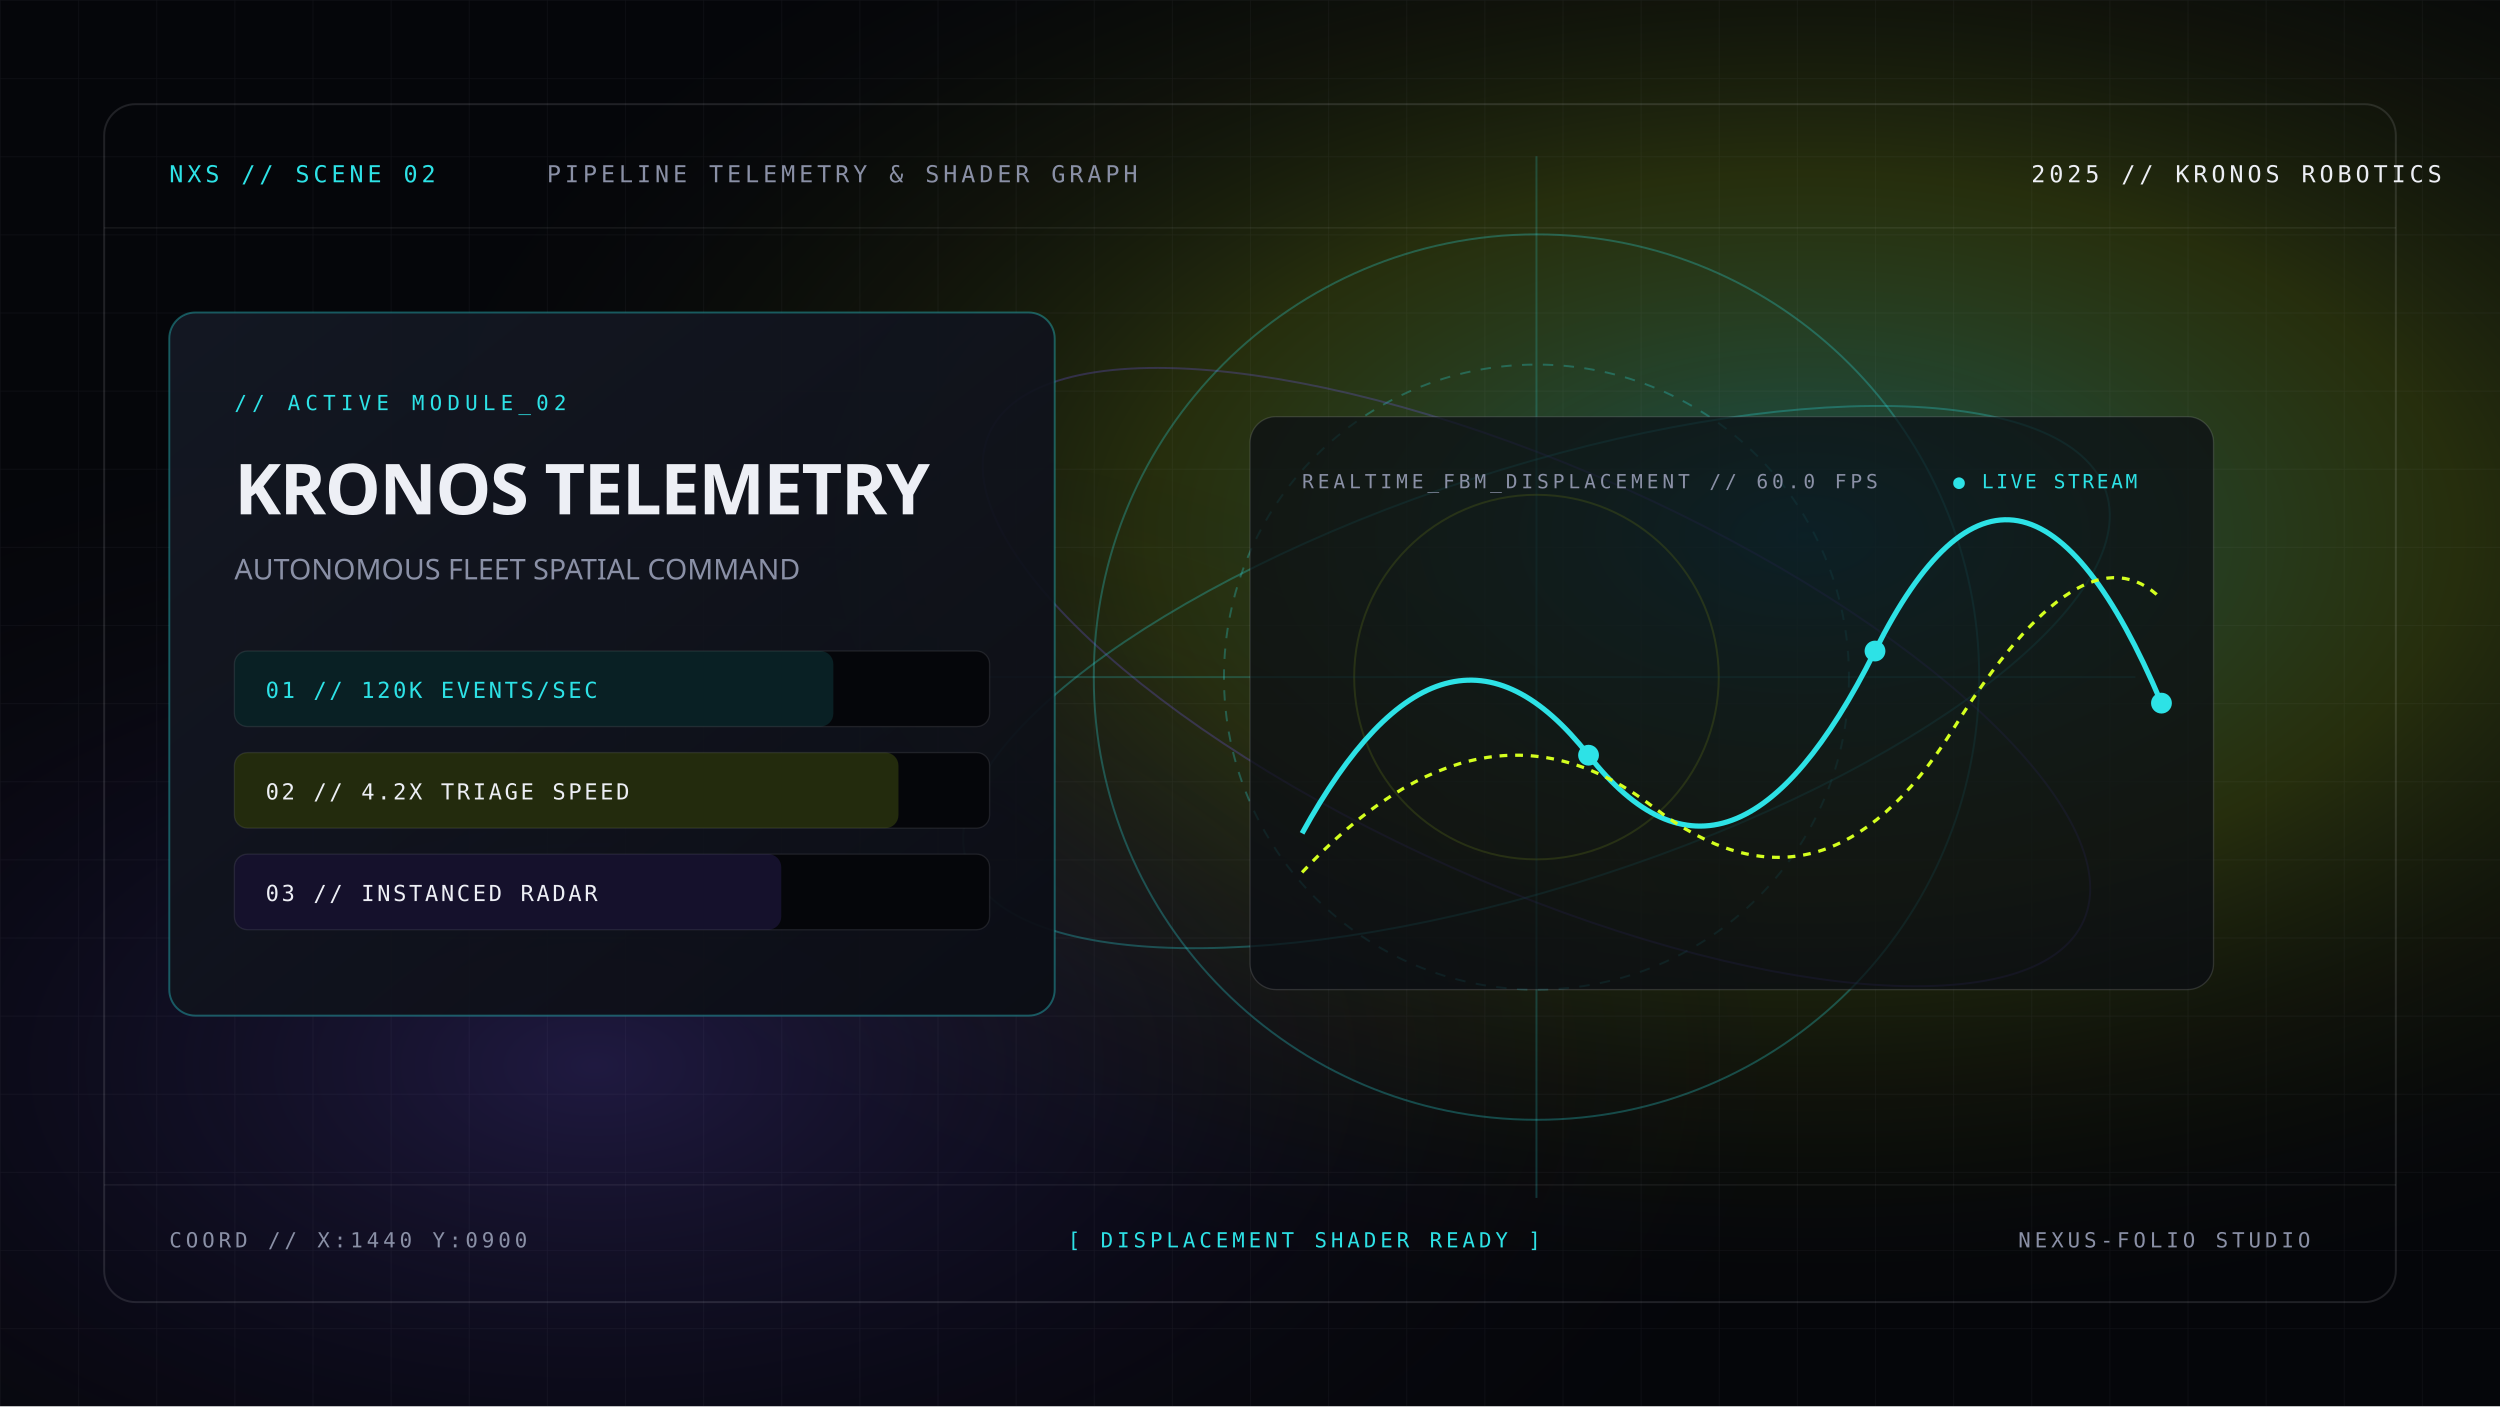
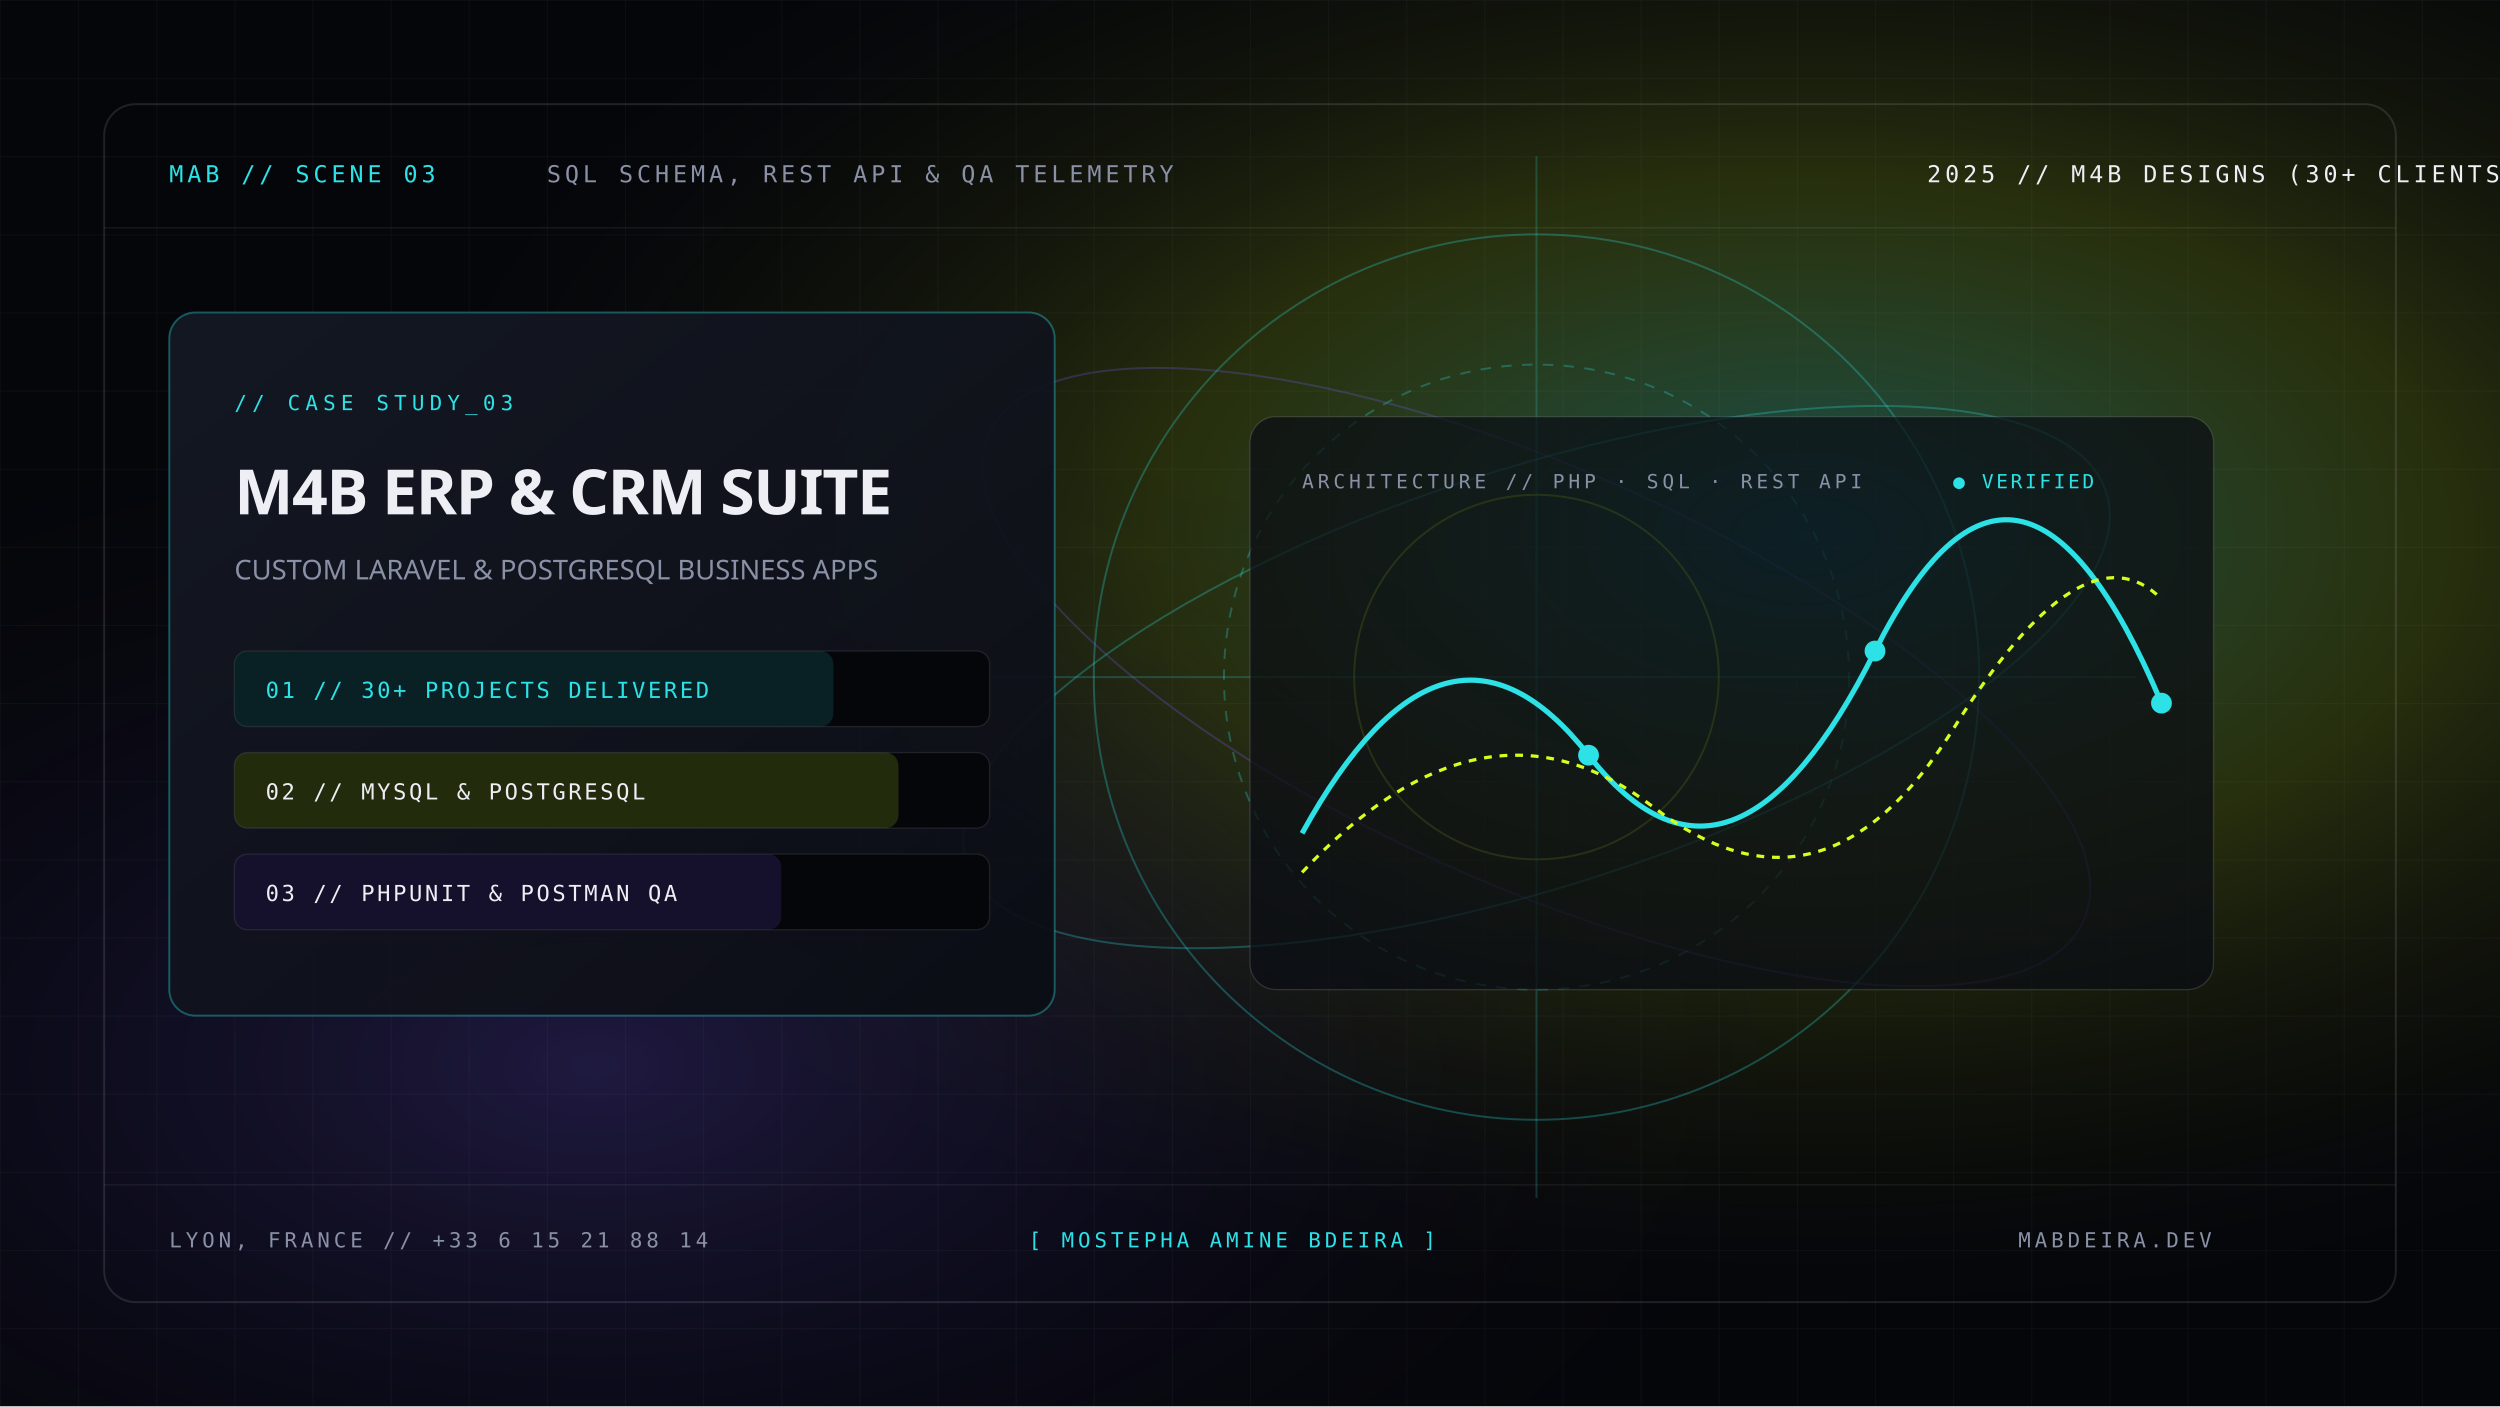
<svg xmlns="http://www.w3.org/2000/svg" viewBox="0 0 1920 1080" width="1920" height="1080">
  <defs>
-     <radialGradient id="glowA_02_detail-01" cx="72%" cy="38%" r="58%">
+     <radialGradient id="glowA_03_detail-01" cx="72%" cy="38%" r="58%">
      <stop offset="0%" stop-color="#2DE2E6" stop-opacity="0.34" />
      <stop offset="45%" stop-color="#D4FF1F" stop-opacity="0.16" />
      <stop offset="100%" stop-color="#05060A" stop-opacity="0" />
    </radialGradient>
-     <radialGradient id="glowB_02_detail-01" cx="24%" cy="76%" r="50%">
+     <radialGradient id="glowB_03_detail-01" cx="24%" cy="76%" r="50%">
      <stop offset="0%" stop-color="#7B5CFF" stop-opacity="0.22" />
      <stop offset="100%" stop-color="#05060A" stop-opacity="0" />
    </radialGradient>
-     <linearGradient id="panelGrad_02" x1="0%" y1="0%" x2="100%" y2="100%">
+     <linearGradient id="panelGrad_03" x1="0%" y1="0%" x2="100%" y2="100%">
      <stop offset="0%" stop-color="#151925" stop-opacity="0.9" />
      <stop offset="100%" stop-color="#0B0D14" stop-opacity="0.95" />
    </linearGradient>
-     <pattern id="grid_02" width="60" height="60" patternUnits="userSpaceOnUse">
+     <pattern id="grid_03" width="60" height="60" patternUnits="userSpaceOnUse">
      <path d="M 60 0 L 0 0 0 60" fill="none" stroke="#EDEFF5" stroke-width="1" stroke-opacity="0.05" />
    </pattern>
  </defs>
  <rect width="1920" height="1080" fill="#05060A" />
-   <rect width="1920" height="1080" fill="url(#glowA_02_detail-01)" />
-   <rect width="1920" height="1080" fill="url(#glowB_02_detail-01)" />
-   <rect width="1920" height="1080" fill="url(#grid_02)" />
+   <rect width="1920" height="1080" fill="url(#glowA_03_detail-01)" />
+   <rect width="1920" height="1080" fill="url(#glowB_03_detail-01)" />
+   <rect width="1920" height="1080" fill="url(#grid_03)" />
  <g stroke="#2DE2E6" stroke-opacity="0.28" fill="none" stroke-width="1.5">
    <circle cx="1180" cy="520" r="340" />
    <circle cx="1180" cy="520" r="240" stroke-dasharray="8 8" />
    <circle cx="1180" cy="520" r="140" stroke="#D4FF1F" stroke-opacity="0.45" />
    <ellipse cx="1180" cy="520" rx="460" ry="160" transform="rotate(-18 1180 520)" />
    <ellipse cx="1180" cy="520" rx="460" ry="160" transform="rotate(24 1180 520)" stroke="#7B5CFF" stroke-opacity="0.25" />
    <line x1="720" y1="520" x2="1640" y2="520" stroke-opacity="0.2" />
    <line x1="1180" y1="120" x2="1180" y2="920" stroke-opacity="0.2" />
  </g>
  <rect x="80" y="80" width="1760" height="920" rx="24" fill="none" stroke="#EDEFF5" stroke-opacity="0.12" stroke-width="1.5" />
  <g font-family="JetBrains Mono, monospace" font-size="18" fill="#8A90A6" letter-spacing="3">
-     <text x="130" y="140" fill="#2DE2E6">NXS // SCENE 02</text>
-     <text x="420" y="140">PIPELINE TELEMETRY &amp; SHADER GRAPH</text>
-     <text x="1560" y="140" fill="#EDEFF5">2025 // KRONOS ROBOTICS</text>
+     <text x="130" y="140" fill="#2DE2E6">MAB // SCENE 03</text>
+     <text x="420" y="140">SQL SCHEMA, REST API &amp; QA TELEMETRY</text>
+     <text x="1480" y="140" fill="#EDEFF5">2025 // M4B DESIGNS (30+ CLIENTS)</text>
  </g>
  <line x1="80" y1="175" x2="1840" y2="175" stroke="#EDEFF5" stroke-opacity="0.08" />
-   <rect x="130" y="240" width="680" height="540" rx="20" fill="url(#panelGrad_02)" stroke="#2DE2E6" stroke-opacity="0.35" stroke-width="1.5" />
-   <text x="180" y="315" font-family="JetBrains Mono, monospace" font-size="16" fill="#2DE2E6" letter-spacing="4">// ACTIVE MODULE_02</text>
-   <text x="180" y="395" font-family="Unbounded, Syne, sans-serif" font-weight="800" font-size="54" fill="#EDEFF5" letter-spacing="-1">KRONOS TELEMETRY</text>
-   <text x="180" y="445" font-family="Inter Tight, sans-serif" font-size="22" fill="#8A90A6">AUTONOMOUS FLEET SPATIAL COMMAND</text>
+   <rect x="130" y="240" width="680" height="540" rx="20" fill="url(#panelGrad_03)" stroke="#2DE2E6" stroke-opacity="0.35" stroke-width="1.5" />
+   <text x="180" y="315" font-family="JetBrains Mono, monospace" font-size="16" fill="#2DE2E6" letter-spacing="4">// CASE STUDY_03</text>
+   <text x="180" y="395" font-family="Unbounded, Syne, sans-serif" font-weight="800" font-size="48" fill="#EDEFF5" letter-spacing="-1">M4B ERP &amp; CRM SUITE</text>
+   <text x="180" y="445" font-family="Inter Tight, sans-serif" font-size="21" fill="#8A90A6">CUSTOM LARAVEL &amp; POSTGRESQL BUSINESS APPS</text>
  <g transform="translate(180, 500)">
    <rect x="0" y="0" width="580" height="58" rx="10" fill="#05060A" stroke="#EDEFF5" stroke-opacity="0.1" />
    <rect x="0" y="0" width="460" height="58" rx="10" fill="#2DE2E6" fill-opacity="0.12" />
-     <text x="24" y="36" font-family="JetBrains Mono, monospace" font-size="17" fill="#2DE2E6" letter-spacing="2">01 // 120K EVENTS/SEC</text>
+     <text x="24" y="36" font-family="JetBrains Mono, monospace" font-size="17" fill="#2DE2E6" letter-spacing="2">01 // 30+ PROJECTS DELIVERED</text>
    <rect x="0" y="78" width="580" height="58" rx="10" fill="#05060A" stroke="#EDEFF5" stroke-opacity="0.1" />
    <rect x="0" y="78" width="510" height="58" rx="10" fill="#D4FF1F" fill-opacity="0.15" />
-     <text x="24" y="114" font-family="JetBrains Mono, monospace" font-size="17" fill="#EDEFF5" letter-spacing="2">02 // 4.2X TRIAGE SPEED</text>
+     <text x="24" y="114" font-family="JetBrains Mono, monospace" font-size="17" fill="#EDEFF5" letter-spacing="2">02 // MYSQL &amp; POSTGRESQL</text>
    <rect x="0" y="156" width="580" height="58" rx="10" fill="#05060A" stroke="#EDEFF5" stroke-opacity="0.1" />
    <rect x="0" y="156" width="420" height="58" rx="10" fill="#7B5CFF" fill-opacity="0.14" />
-     <text x="24" y="192" font-family="JetBrains Mono, monospace" font-size="17" fill="#EDEFF5" letter-spacing="2">03 // INSTANCED RADAR</text>
+     <text x="24" y="192" font-family="JetBrains Mono, monospace" font-size="17" fill="#EDEFF5" letter-spacing="2">03 // PHPUNIT &amp; POSTMAN QA</text>
  </g>
  <g transform="translate(960, 320)">
    <rect x="0" y="0" width="740" height="440" rx="20" fill="#0B0D14" fill-opacity="0.72" stroke="#EDEFF5" stroke-opacity="0.14" />
    <path d="M 40 320 Q 150 120, 260 260 T 480 180 T 700 220" fill="none" stroke="#2DE2E6" stroke-width="4" />
    <path d="M 40 350 Q 180 200, 310 300 T 540 240 T 700 140" fill="none" stroke="#D4FF1F" stroke-width="2.5" stroke-dasharray="6 6" />
    <circle cx="260" cy="260" r="8" fill="#2DE2E6" />
    <circle cx="480" cy="180" r="8" fill="#2DE2E6" />
    <circle cx="700" cy="220" r="8" fill="#2DE2E6" />
-     <text x="40" y="55" font-family="JetBrains Mono, monospace" font-size="15" fill="#8A90A6" letter-spacing="3">REALTIME_FBM_DISPLACEMENT // 60.0 FPS</text>
-     <text x="540" y="55" font-family="JetBrains Mono, monospace" font-size="15" fill="#2DE2E6" letter-spacing="2">● LIVE STREAM</text>
+     <text x="40" y="55" font-family="JetBrains Mono, monospace" font-size="15" fill="#8A90A6" letter-spacing="3">ARCHITECTURE // PHP · SQL · REST API</text>
+     <text x="540" y="55" font-family="JetBrains Mono, monospace" font-size="15" fill="#2DE2E6" letter-spacing="2">● VERIFIED</text>
  </g>
  <line x1="80" y1="910" x2="1840" y2="910" stroke="#EDEFF5" stroke-opacity="0.08" />
  <g font-family="JetBrains Mono, monospace" font-size="16" fill="#8A90A6" letter-spacing="3">
-     <text x="130" y="958">COORD // X:1440 Y:0900</text>
-     <text x="820" y="958" fill="#2DE2E6">[ DISPLACEMENT SHADER READY ]</text>
-     <text x="1550" y="958">NEXUS-FOLIO STUDIO</text>
+     <text x="130" y="958">LYON, FRANCE // +33 6 15 21 88 14</text>
+     <text x="790" y="958" fill="#2DE2E6">[ MOSTEPHA AMINE BDEIRA ]</text>
+     <text x="1550" y="958">MABDEIRA.DEV</text>
  </g>
</svg>
